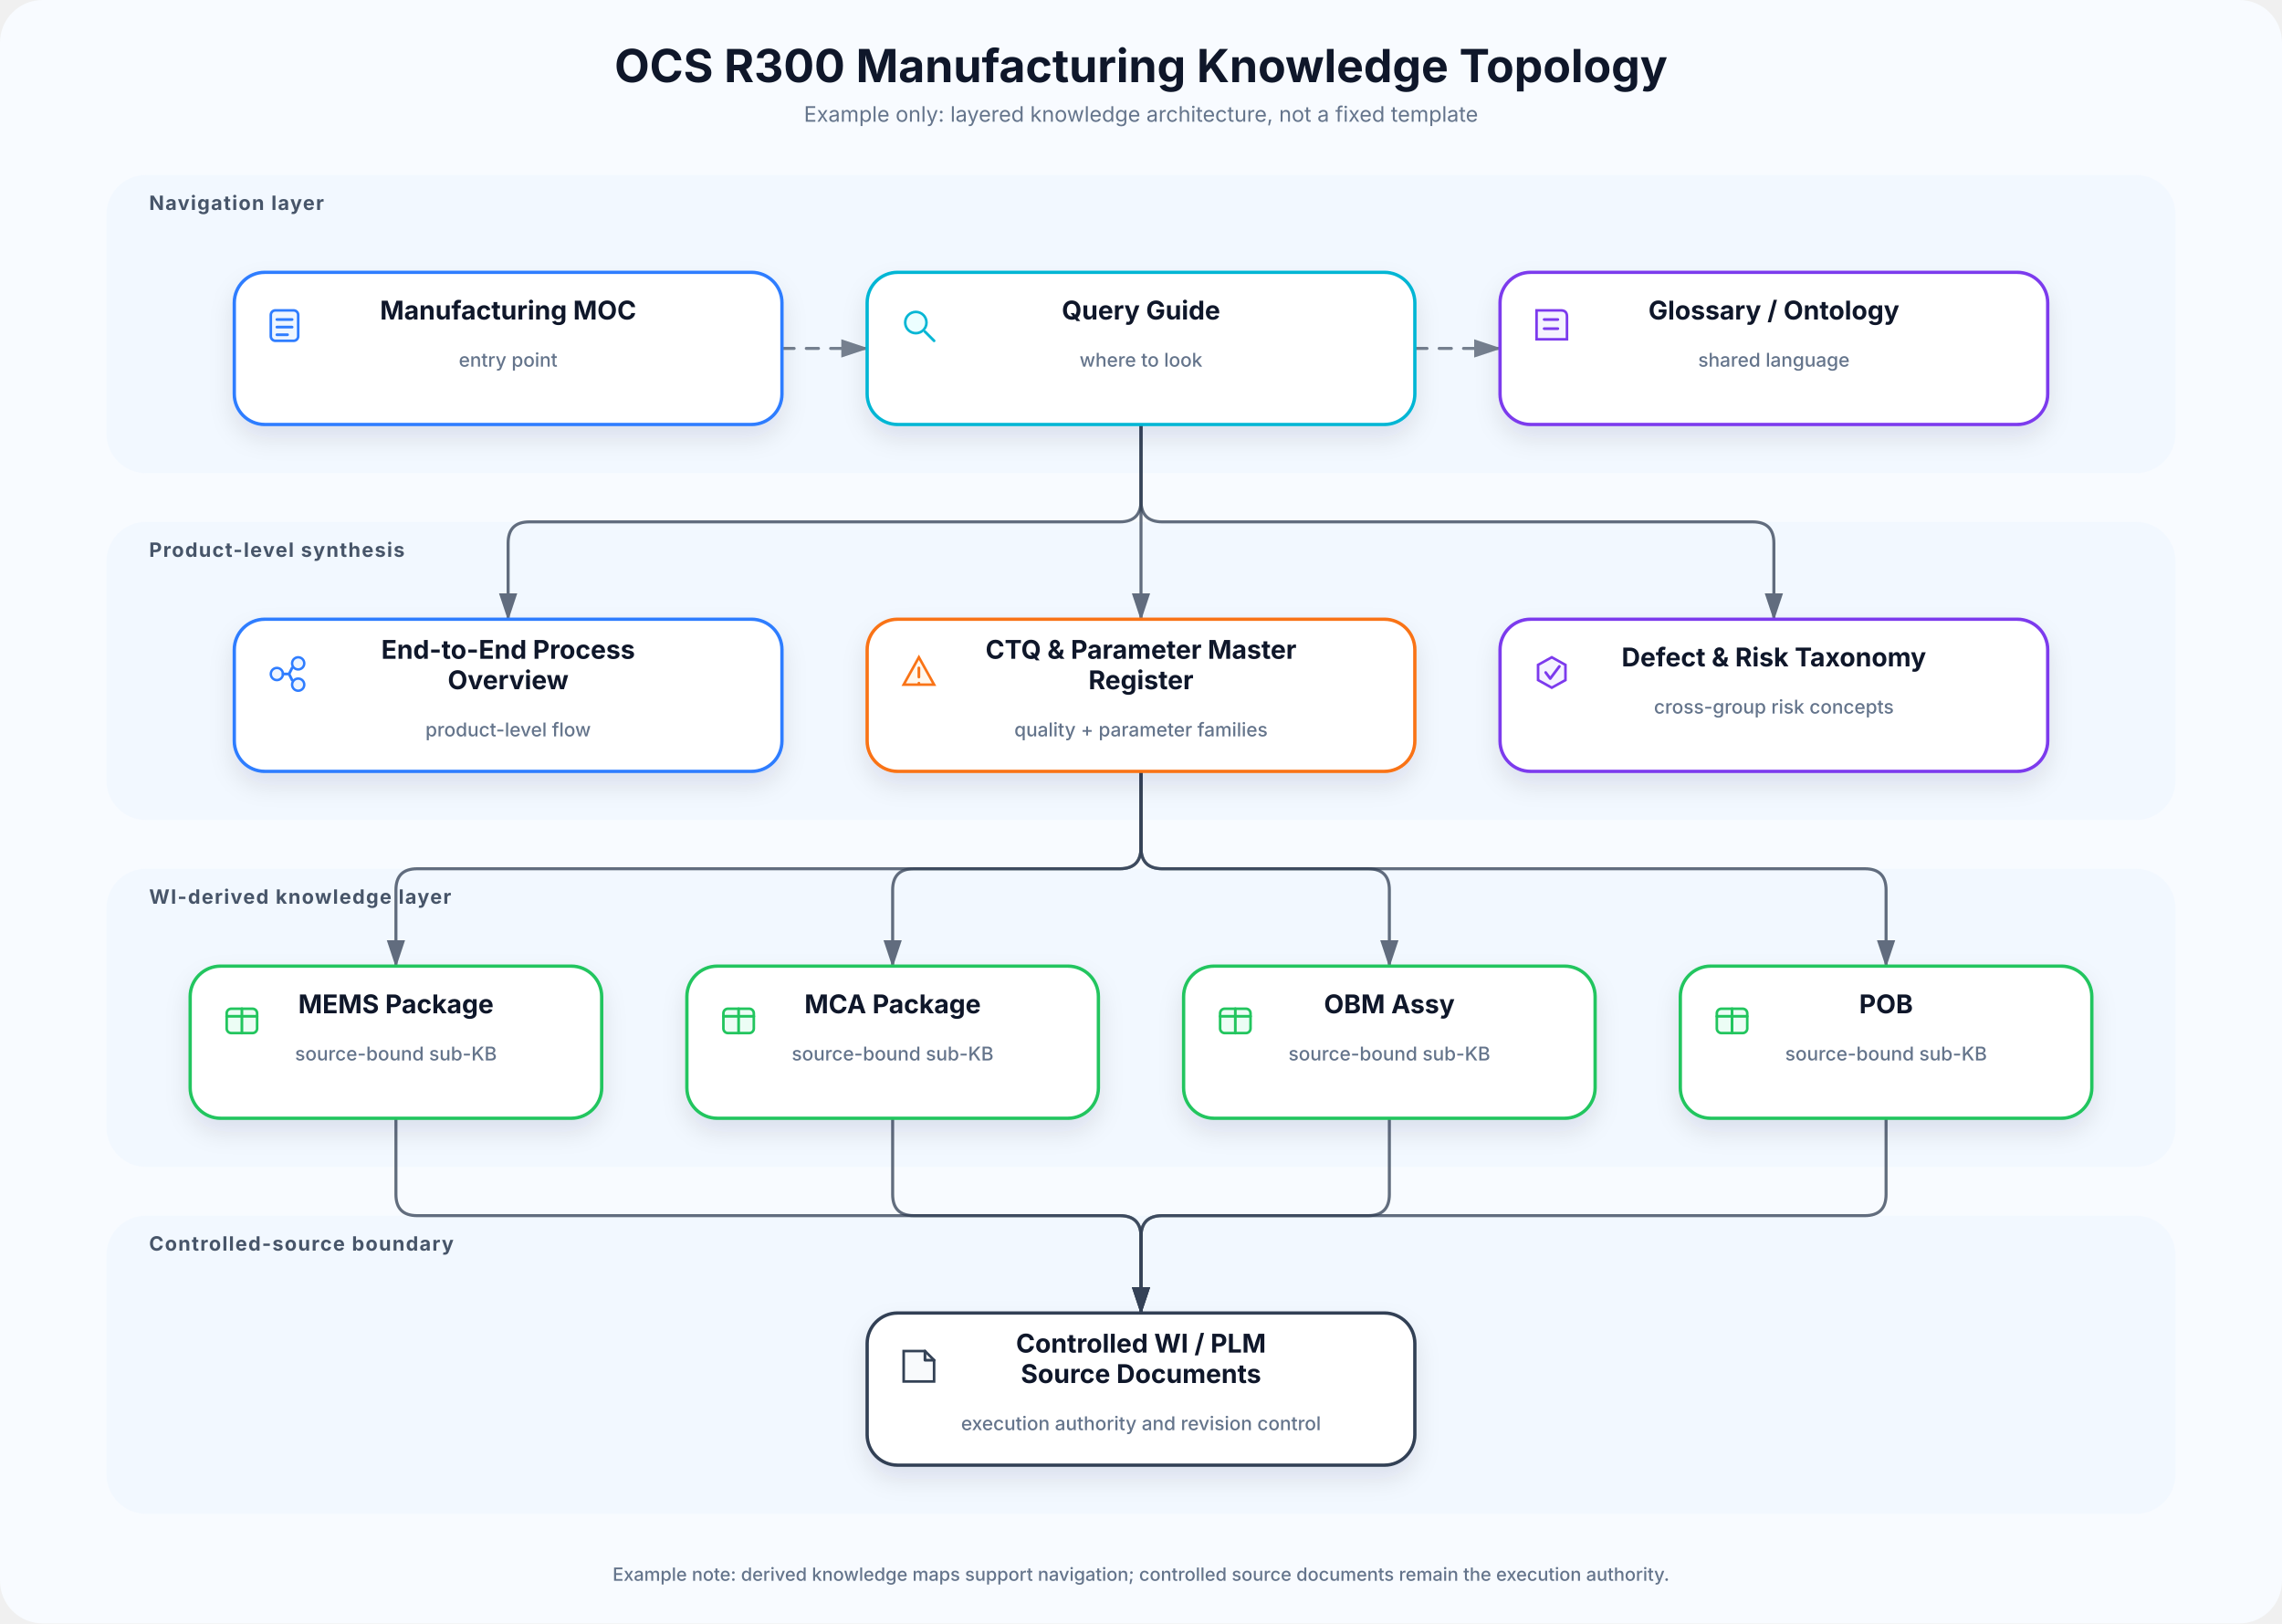
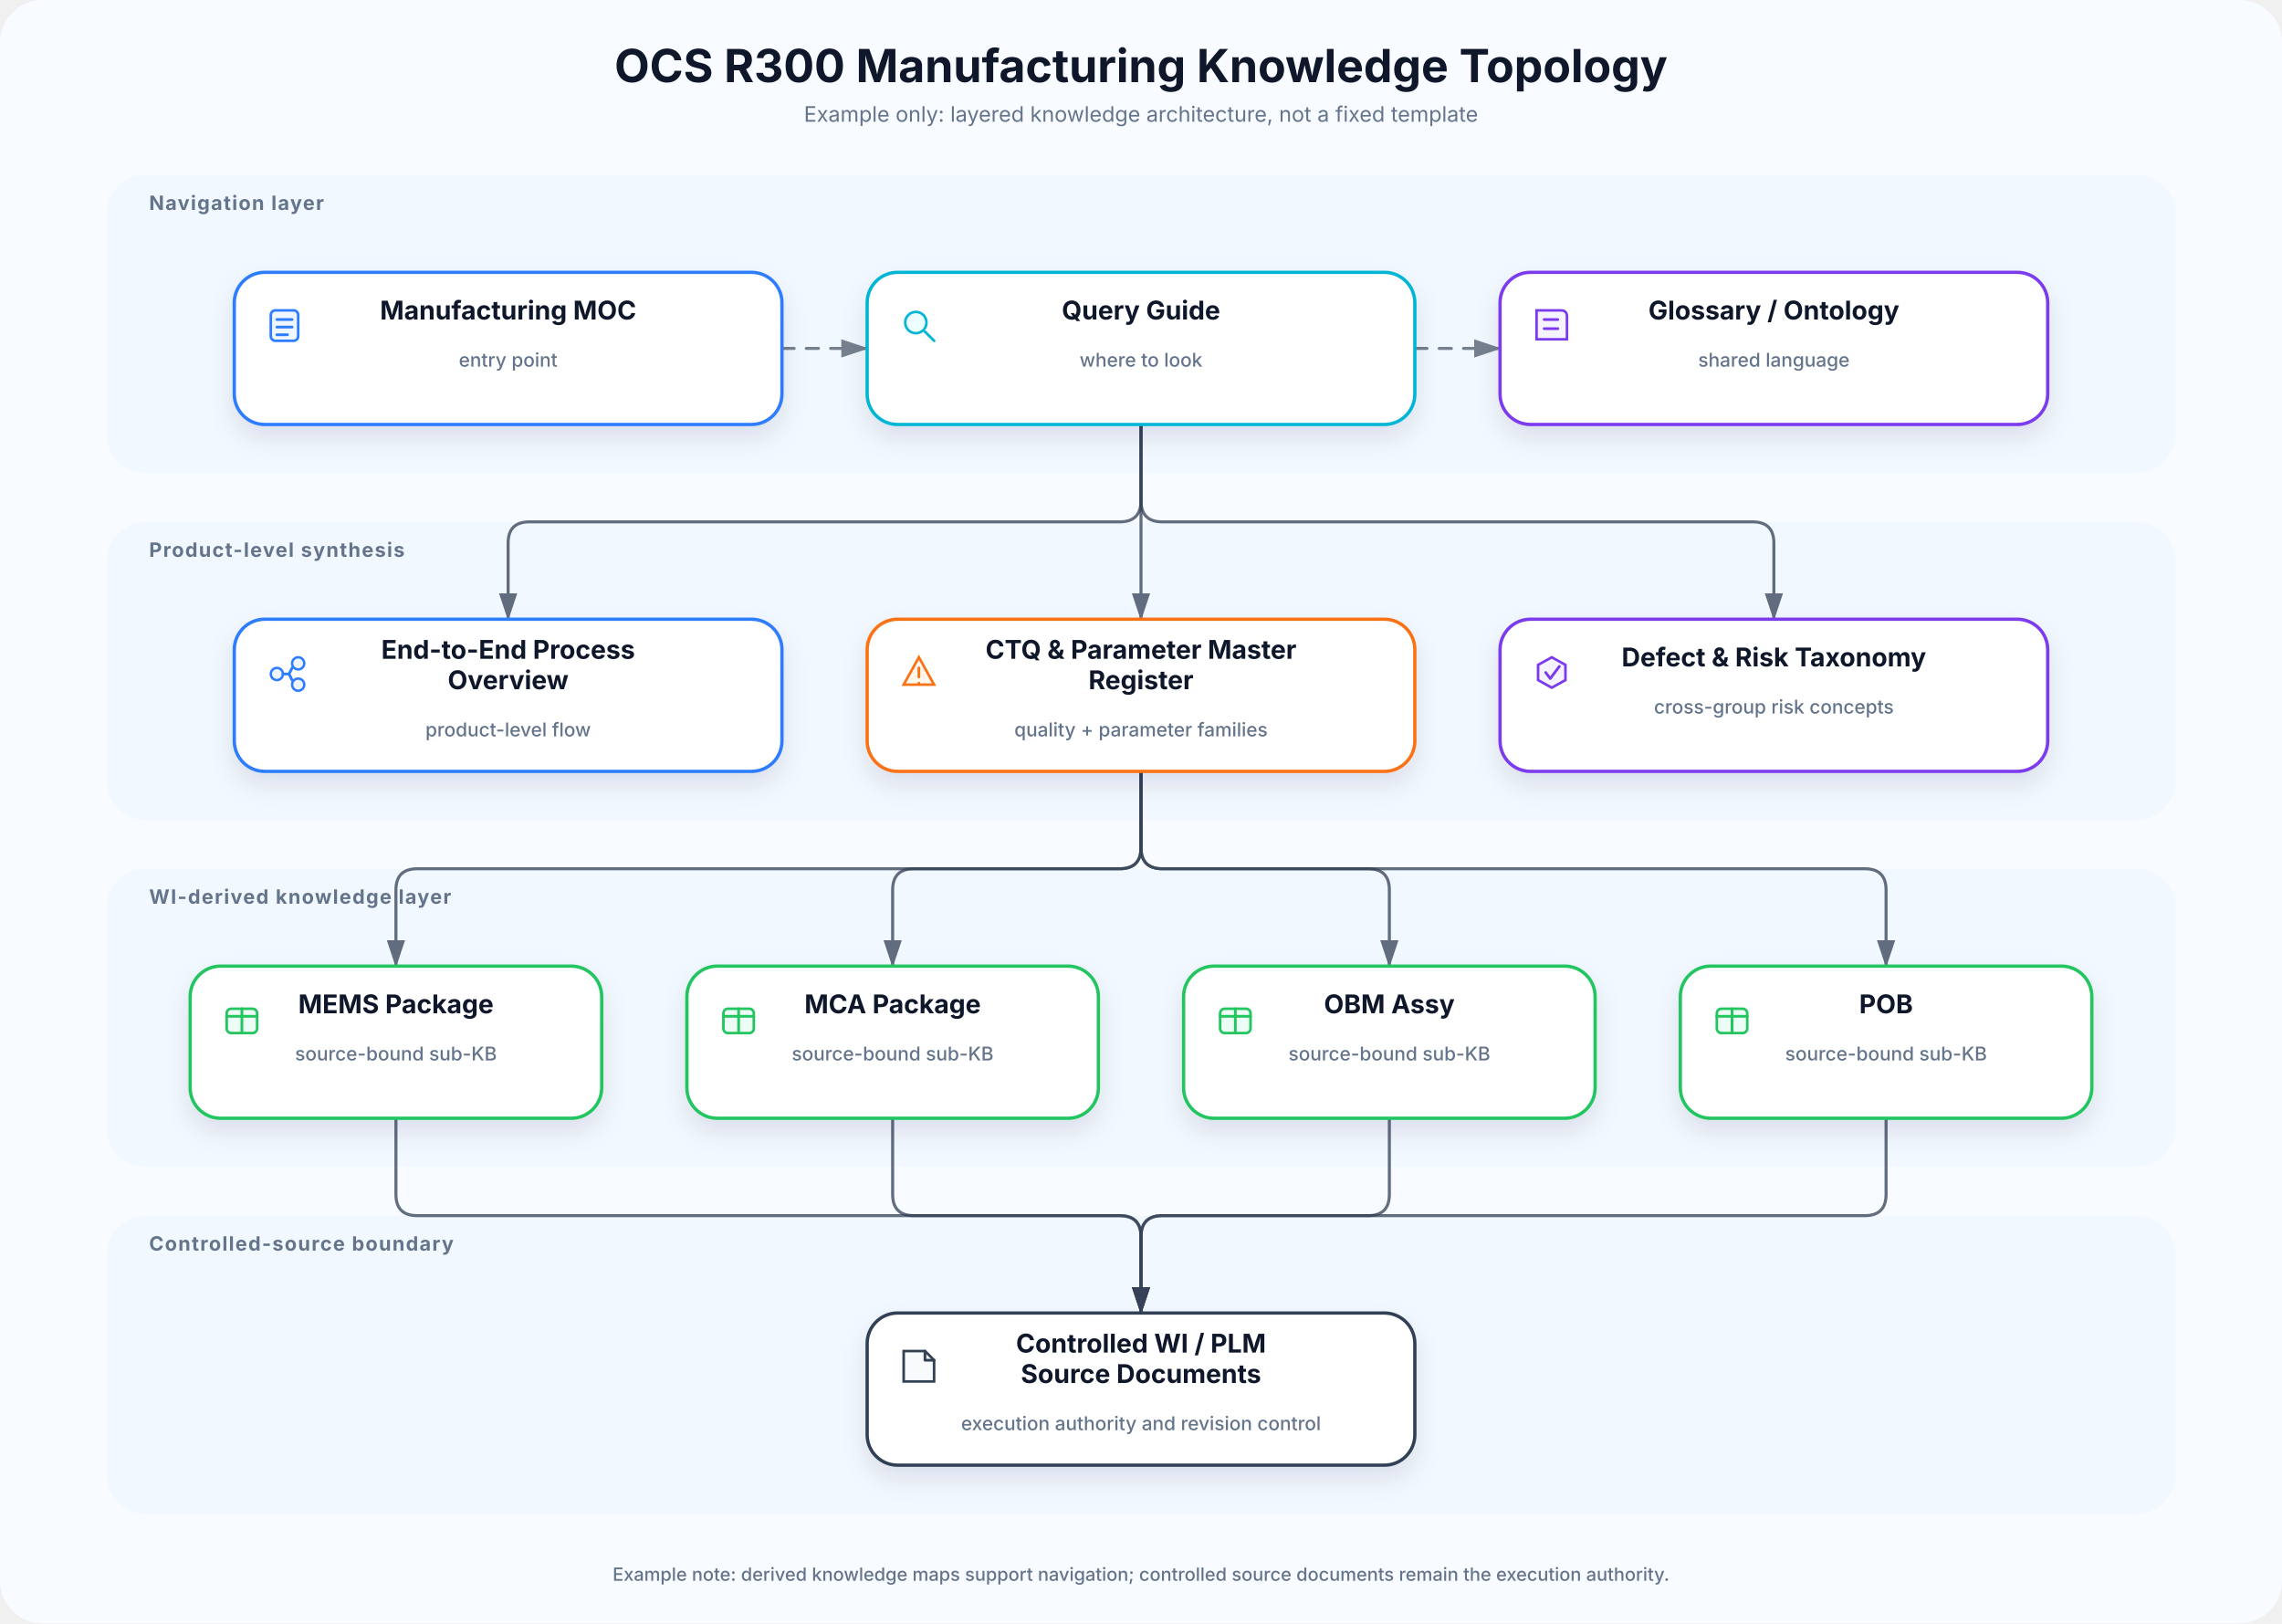
- <svg xmlns="http://www.w3.org/2000/svg" width="1500" height="1067" viewBox="0 0 1500 1067" role="img" aria-label="OCS R300 Manufacturing Knowledge Topology">
+ <svg xmlns="http://www.w3.org/2000/svg" width="1500" height="1067" viewBox="0 0 1500 1067" role="img" aria-label="OCS R300 Manufacturing Knowledge Topology" data-style="modern-tech">
  <defs>
    <filter id="shadow" x="-20%" y="-30%" width="140%" height="170%">
-       <feDropShadow dx="0" dy="8" stdDeviation="8" flood-color="#0F172A" flood-opacity="0.10" />
+       <feDropShadow dx="0" dy="8" stdDeviation="8" flood-color="#0F172A" flood-opacity="0.1" />
    </filter>
    <marker id="arrow" markerWidth="10" markerHeight="10" refX="8.5" refY="3" orient="auto" markerUnits="strokeWidth">
      <path d="M0,0 L0,6 L9,3 z" fill="#334155" />
    </marker>
    <marker id="arrow-fanout" markerWidth="10" markerHeight="10" refX="8.5" refY="3" orient="auto" markerUnits="strokeWidth">
      <path d="M0,0 L0,6 L9,3 z" fill="#2563EB" />
    </marker>
    <marker id="arrow-fanin" markerWidth="10" markerHeight="10" refX="8.5" refY="3" orient="auto" markerUnits="strokeWidth">
      <path d="M0,0 L0,6 L9,3 z" fill="#16A34A" />
    </marker>
    <style>
-     .title{font:700 30px Inter,Segoe UI,Aptos,Arial,sans-serif;fill:#0F172A}
+     .title{font:700 30px Inter,Segoe UI,Aptos,Arial,sans-serif;fill:#0F172A;letter-spacing:0;text-transform:none}
    .subtitle{font:400 14px Inter,Segoe UI,Aptos,Arial,sans-serif;fill:#64748B}
-     .group-label{font:700 13px Inter,Segoe UI,Aptos,Arial,sans-serif;fill:#475569;letter-spacing:.06em;text-transform:uppercase}
+     .group-label{font:700 13px Inter,Segoe UI,Aptos,Arial,sans-serif;fill:#64748B;letter-spacing:.06em;text-transform:uppercase}
    .card-title{font:700 17px Inter,Segoe UI,Aptos,Arial,sans-serif;fill:#0F172A}
    .card-sub{font:500 12.5px Inter,Segoe UI,Aptos,Arial,sans-serif;fill:#64748B}
-     .edge{fill:none;stroke:#334155;stroke-width:2;stroke-linecap:round;stroke-linejoin:round;opacity:.76}
-     .fanout{stroke:#2563EB;opacity:.74}
-     .fanin{stroke:#16A34A;opacity:.74}
+     .edge{fill:none;stroke:#334155;stroke-width:2;stroke-linecap:round;stroke-linejoin:round;opacity:0.76}
+     .fanout{stroke:#2563EB;opacity:0.74}
+     .fanin{stroke:#16A34A;opacity:0.74}
    .route-shared{marker-end:none}
-     .edge-dashed{stroke-dasharray:8 8;opacity:.66}
+     .edge-dashed{stroke-dasharray:8 8;opacity:0.66}
    .note{font:500 12px Inter,Segoe UI,Aptos,Arial,sans-serif;fill:#64748B}
+     .mono{font-family:Inter,Segoe UI,Aptos,Arial,sans-serif}
    .icon-line{fill:none;stroke-width:1.8;stroke-linecap:round;stroke-linejoin:round}
  </style>
  </defs>
  <rect x="0" y="0" width="1500" height="1067" rx="28" fill="#F8FBFF" />
  <text x="750.0" y="54" text-anchor="middle" class="title">OCS R300 Manufacturing Knowledge Topology</text>
  <text x="750.0" y="80" text-anchor="middle" class="subtitle">Example only: layered knowledge architecture, not a fixed template</text>
-   <rect x="70" y="115" width="1360" height="196" rx="26" fill="#EEF6FF" opacity="0.58" />
+   <rect x="70" y="115" width="1360" height="196" rx="26" fill="#EEF6FF" fill-opacity="0.58" />
  <text x="98" y="138" class="group-label">Navigation layer</text>
-   <rect x="70" y="343" width="1360" height="196" rx="26" fill="#EEF6FF" opacity="0.58" />
+   <rect x="70" y="343" width="1360" height="196" rx="26" fill="#EEF6FF" fill-opacity="0.58" />
  <text x="98" y="366" class="group-label">Product-level synthesis</text>
-   <rect x="70" y="571" width="1360" height="196" rx="26" fill="#EEF6FF" opacity="0.58" />
+   <rect x="70" y="571" width="1360" height="196" rx="26" fill="#EEF6FF" fill-opacity="0.58" />
  <text x="98" y="594" class="group-label">WI-derived knowledge layer</text>
-   <rect x="70" y="799" width="1360" height="196" rx="26" fill="#EEF6FF" opacity="0.58" />
+   <rect x="70" y="799" width="1360" height="196" rx="26" fill="#EEF6FF" fill-opacity="0.58" />
  <text x="98" y="822" class="group-label">Controlled-source boundary</text>
  <path d="M 514.0 229.0 L 570.0 229.0" class="edge edge-dashed" marker-end="url(#arrow)" />
  <path d="M 930.0 229.0 L 986.0 229.0" class="edge edge-dashed" marker-end="url(#arrow)" />
  <path d="M 750.0 279 L 750.0 329.0 Q 750.0 343.0 736.0 343.0 L 348.0 343.0 Q 334.0 343.0 334.0 357.0 L 334.0 407" class="edge" marker-end="url(#arrow)" />
  <path d="M 750.0 279 L 750.0 407" class="edge" marker-end="url(#arrow)" />
  <path d="M 750.0 279 L 750.0 329.0 Q 750.0 343.0 764.0 343.0 L 1152.0 343.0 Q 1166.0 343.0 1166.0 357.0 L 1166.0 407" class="edge" marker-end="url(#arrow)" />
  <path d="M 750.0 507 L 750.0 557.0 Q 750.0 571.0 736.0 571.0 L 274.25 571.0 Q 260.25 571.0 260.25 585.0 L 260.25 635" class="edge" marker-end="url(#arrow)" />
  <path d="M 750.0 507 L 750.0 557.0 Q 750.0 571.0 736.0 571.0 L 600.75 571.0 Q 586.75 571.0 586.75 585.0 L 586.75 635" class="edge" marker-end="url(#arrow)" />
  <path d="M 750.0 507 L 750.0 557.0 Q 750.0 571.0 764.0 571.0 L 899.25 571.0 Q 913.25 571.0 913.25 585.0 L 913.25 635" class="edge" marker-end="url(#arrow)" />
  <path d="M 750.0 507 L 750.0 557.0 Q 750.0 571.0 764.0 571.0 L 1225.75 571.0 Q 1239.75 571.0 1239.75 585.0 L 1239.75 635" class="edge" marker-end="url(#arrow)" />
  <path d="M 260.25 735 L 260.25 785.0 Q 260.25 799.0 274.25 799.0 L 736.0 799.0 Q 750.0 799.0 750.0 813.0 L 750.0 863" class="edge" marker-end="url(#arrow)" />
  <path d="M 586.75 735 L 586.75 785.0 Q 586.75 799.0 600.75 799.0 L 736.0 799.0 Q 750.0 799.0 750.0 813.0 L 750.0 863" class="edge" marker-end="url(#arrow)" />
  <path d="M 913.25 735 L 913.25 785.0 Q 913.25 799.0 899.25 799.0 L 764.0 799.0 Q 750.0 799.0 750.0 813.0 L 750.0 863" class="edge" marker-end="url(#arrow)" />
  <path d="M 1239.75 735 L 1239.75 785.0 Q 1239.75 799.0 1225.75 799.0 L 764.0 799.0 Q 750.0 799.0 750.0 813.0 L 750.0 863" class="edge" marker-end="url(#arrow)" />
  <g id="node-moc" class="card node-card">
    <rect x="154.0" y="179" width="360" height="100" rx="20" fill="#FFFFFF" stroke="#2F7DFF" stroke-width="2.2" filter="url(#shadow)" />
    <rect x="178.0" y="204" width="18" height="20" rx="3" fill="#EFF6FF" stroke="#2F7DFF" stroke-width="1.7" />
    <path d="M182.0,210 H192.0 M182.0,215 H192.0 M182.0,220 H189.0" class="icon-line" stroke="#2F7DFF" />
    <text x="334.0" y="210" text-anchor="middle" class="card-title">Manufacturing MOC</text>
    <text x="334.0" y="241" text-anchor="middle" class="card-sub">entry point</text>
  </g>
  <g id="node-query" class="card node-card">
    <rect x="570.0" y="179" width="360" height="100" rx="20" fill="#FFFFFF" stroke="#06B6D4" stroke-width="2.2" filter="url(#shadow)" />
    <circle cx="602.0" cy="212" r="7" fill="#ECFEFF" stroke="#06B6D4" stroke-width="1.7" />
    <path d="M608.0,218 L614.0,224" class="icon-line" stroke="#06B6D4" />
    <text x="750.0" y="210" text-anchor="middle" class="card-title">Query Guide</text>
    <text x="750.0" y="241" text-anchor="middle" class="card-sub">where to look</text>
  </g>
  <g id="node-glossary" class="card node-card">
    <rect x="986.0" y="179" width="360" height="100" rx="20" fill="#FFFFFF" stroke="#7C3AED" stroke-width="2.2" filter="url(#shadow)" />
    <path d="M1010.0,204 H1026.0 Q1030.0,204 1030.0,208 V223 H1010.0 Z" fill="#F5F3FF" stroke="#7C3AED" stroke-width="1.7" />
    <path d="M1015.0,210 H1024.0 M1015.0,216 H1024.0" class="icon-line" stroke="#7C3AED" />
    <text x="1166.0" y="210" text-anchor="middle" class="card-title">Glossary / Ontology</text>
    <text x="1166.0" y="241" text-anchor="middle" class="card-sub">shared language</text>
  </g>
  <g id="node-process" class="card node-card">
    <rect x="154.0" y="407" width="360" height="100" rx="20" fill="#FFFFFF" stroke="#2F7DFF" stroke-width="2.2" filter="url(#shadow)" />
    <circle cx="182.0" cy="443" r="4" fill="#EFF6FF" stroke="#2F7DFF" stroke-width="1.6" />
    <circle cx="196.0" cy="436" r="4" fill="#EFF6FF" stroke="#2F7DFF" stroke-width="1.6" />
    <circle cx="196.0" cy="450" r="4" fill="#EFF6FF" stroke="#2F7DFF" stroke-width="1.6" />
    <path d="M186.0,443 H190.0 M192.0,439 L190.0,443 L192.0,447" class="icon-line" stroke="#2F7DFF" />
    <text x="334.0" y="433" text-anchor="middle" class="card-title">End-to-End Process</text>
    <text x="334.0" y="453" text-anchor="middle" class="card-title">Overview</text>
    <text x="334.0" y="484" text-anchor="middle" class="card-sub">product-level flow</text>
  </g>
  <g id="node-ctq" class="card node-card">
    <rect x="570.0" y="407" width="360" height="100" rx="20" fill="#FFFFFF" stroke="#F97316" stroke-width="2.2" filter="url(#shadow)" />
    <path d="M604.0,432 L614.0,450 H594.0 Z" fill="#FFF7ED" stroke="#F97316" stroke-width="1.7" />
    <path d="M604.0,439 V445 M604.0,449 V449" class="icon-line" stroke="#F97316" />
    <text x="750.0" y="433" text-anchor="middle" class="card-title">CTQ &amp; Parameter Master</text>
    <text x="750.0" y="453" text-anchor="middle" class="card-title">Register</text>
    <text x="750.0" y="484" text-anchor="middle" class="card-sub">quality + parameter families</text>
  </g>
  <g id="node-risk" class="card node-card">
    <rect x="986.0" y="407" width="360" height="100" rx="20" fill="#FFFFFF" stroke="#7C3AED" stroke-width="2.2" filter="url(#shadow)" />
    <path d="M1020.0,432 L1029.0,437 V447 L1020.0,452 L1011.0,447 V437 Z" fill="#F5F3FF" stroke="#7C3AED" stroke-width="1.7" />
    <path d="M1016.0,442 L1019.0,446 L1025.0,438" class="icon-line" stroke="#7C3AED" />
    <text x="1166.0" y="438" text-anchor="middle" class="card-title">Defect &amp; Risk Taxonomy</text>
    <text x="1166.0" y="469" text-anchor="middle" class="card-sub">cross-group risk concepts</text>
  </g>
  <g id="node-mems" class="card node-card">
    <rect x="125.0" y="635" width="270.5" height="100" rx="20" fill="#FFFFFF" stroke="#22C55E" stroke-width="2.2" filter="url(#shadow)" />
    <rect x="149.0" y="663" width="20" height="16" rx="3" fill="#ECFDF5" stroke="#22C55E" stroke-width="1.7" />
    <path d="M149.0,668 H169.0 M159.0,663 V679" class="icon-line" stroke="#22C55E" />
    <text x="260.25" y="666" text-anchor="middle" class="card-title">MEMS Package</text>
    <text x="260.25" y="697" text-anchor="middle" class="card-sub">source-bound sub-KB</text>
  </g>
  <g id="node-mca" class="card node-card">
    <rect x="451.5" y="635" width="270.5" height="100" rx="20" fill="#FFFFFF" stroke="#22C55E" stroke-width="2.2" filter="url(#shadow)" />
    <rect x="475.5" y="663" width="20" height="16" rx="3" fill="#ECFDF5" stroke="#22C55E" stroke-width="1.7" />
    <path d="M475.5,668 H495.5 M485.5,663 V679" class="icon-line" stroke="#22C55E" />
    <text x="586.75" y="666" text-anchor="middle" class="card-title">MCA Package</text>
    <text x="586.75" y="697" text-anchor="middle" class="card-sub">source-bound sub-KB</text>
  </g>
  <g id="node-obm" class="card node-card">
    <rect x="778.0" y="635" width="270.5" height="100" rx="20" fill="#FFFFFF" stroke="#22C55E" stroke-width="2.2" filter="url(#shadow)" />
    <rect x="802.0" y="663" width="20" height="16" rx="3" fill="#ECFDF5" stroke="#22C55E" stroke-width="1.7" />
    <path d="M802.0,668 H822.0 M812.0,663 V679" class="icon-line" stroke="#22C55E" />
    <text x="913.25" y="666" text-anchor="middle" class="card-title">OBM Assy</text>
    <text x="913.25" y="697" text-anchor="middle" class="card-sub">source-bound sub-KB</text>
  </g>
  <g id="node-pob" class="card node-card">
    <rect x="1104.5" y="635" width="270.5" height="100" rx="20" fill="#FFFFFF" stroke="#22C55E" stroke-width="2.2" filter="url(#shadow)" />
    <rect x="1128.5" y="663" width="20" height="16" rx="3" fill="#ECFDF5" stroke="#22C55E" stroke-width="1.7" />
    <path d="M1128.5,668 H1148.5 M1138.5,663 V679" class="icon-line" stroke="#22C55E" />
    <text x="1239.75" y="666" text-anchor="middle" class="card-title">POB</text>
    <text x="1239.75" y="697" text-anchor="middle" class="card-sub">source-bound sub-KB</text>
  </g>
  <g id="node-controlled_sources" class="card node-card">
    <rect x="570.0" y="863" width="360" height="100" rx="20" fill="#FFFFFF" stroke="#334155" stroke-width="2.2" filter="url(#shadow)" />
    <path d="M594.0,888 H608.0 L614.0,894 V908 H594.0 Z" fill="#F8FAFC" stroke="#334155" stroke-width="1.7" />
    <path d="M608.0,888 V894 H614.0" class="icon-line" stroke="#334155" />
    <text x="750.0" y="889" text-anchor="middle" class="card-title">Controlled WI / PLM</text>
    <text x="750.0" y="909" text-anchor="middle" class="card-title">Source Documents</text>
    <text x="750.0" y="940" text-anchor="middle" class="card-sub">execution authority and revision control</text>
  </g>
  <text x="750.0" y="1039" text-anchor="middle" class="note">Example note: derived knowledge maps support navigation; controlled source documents remain the execution authority.</text>
</svg>
